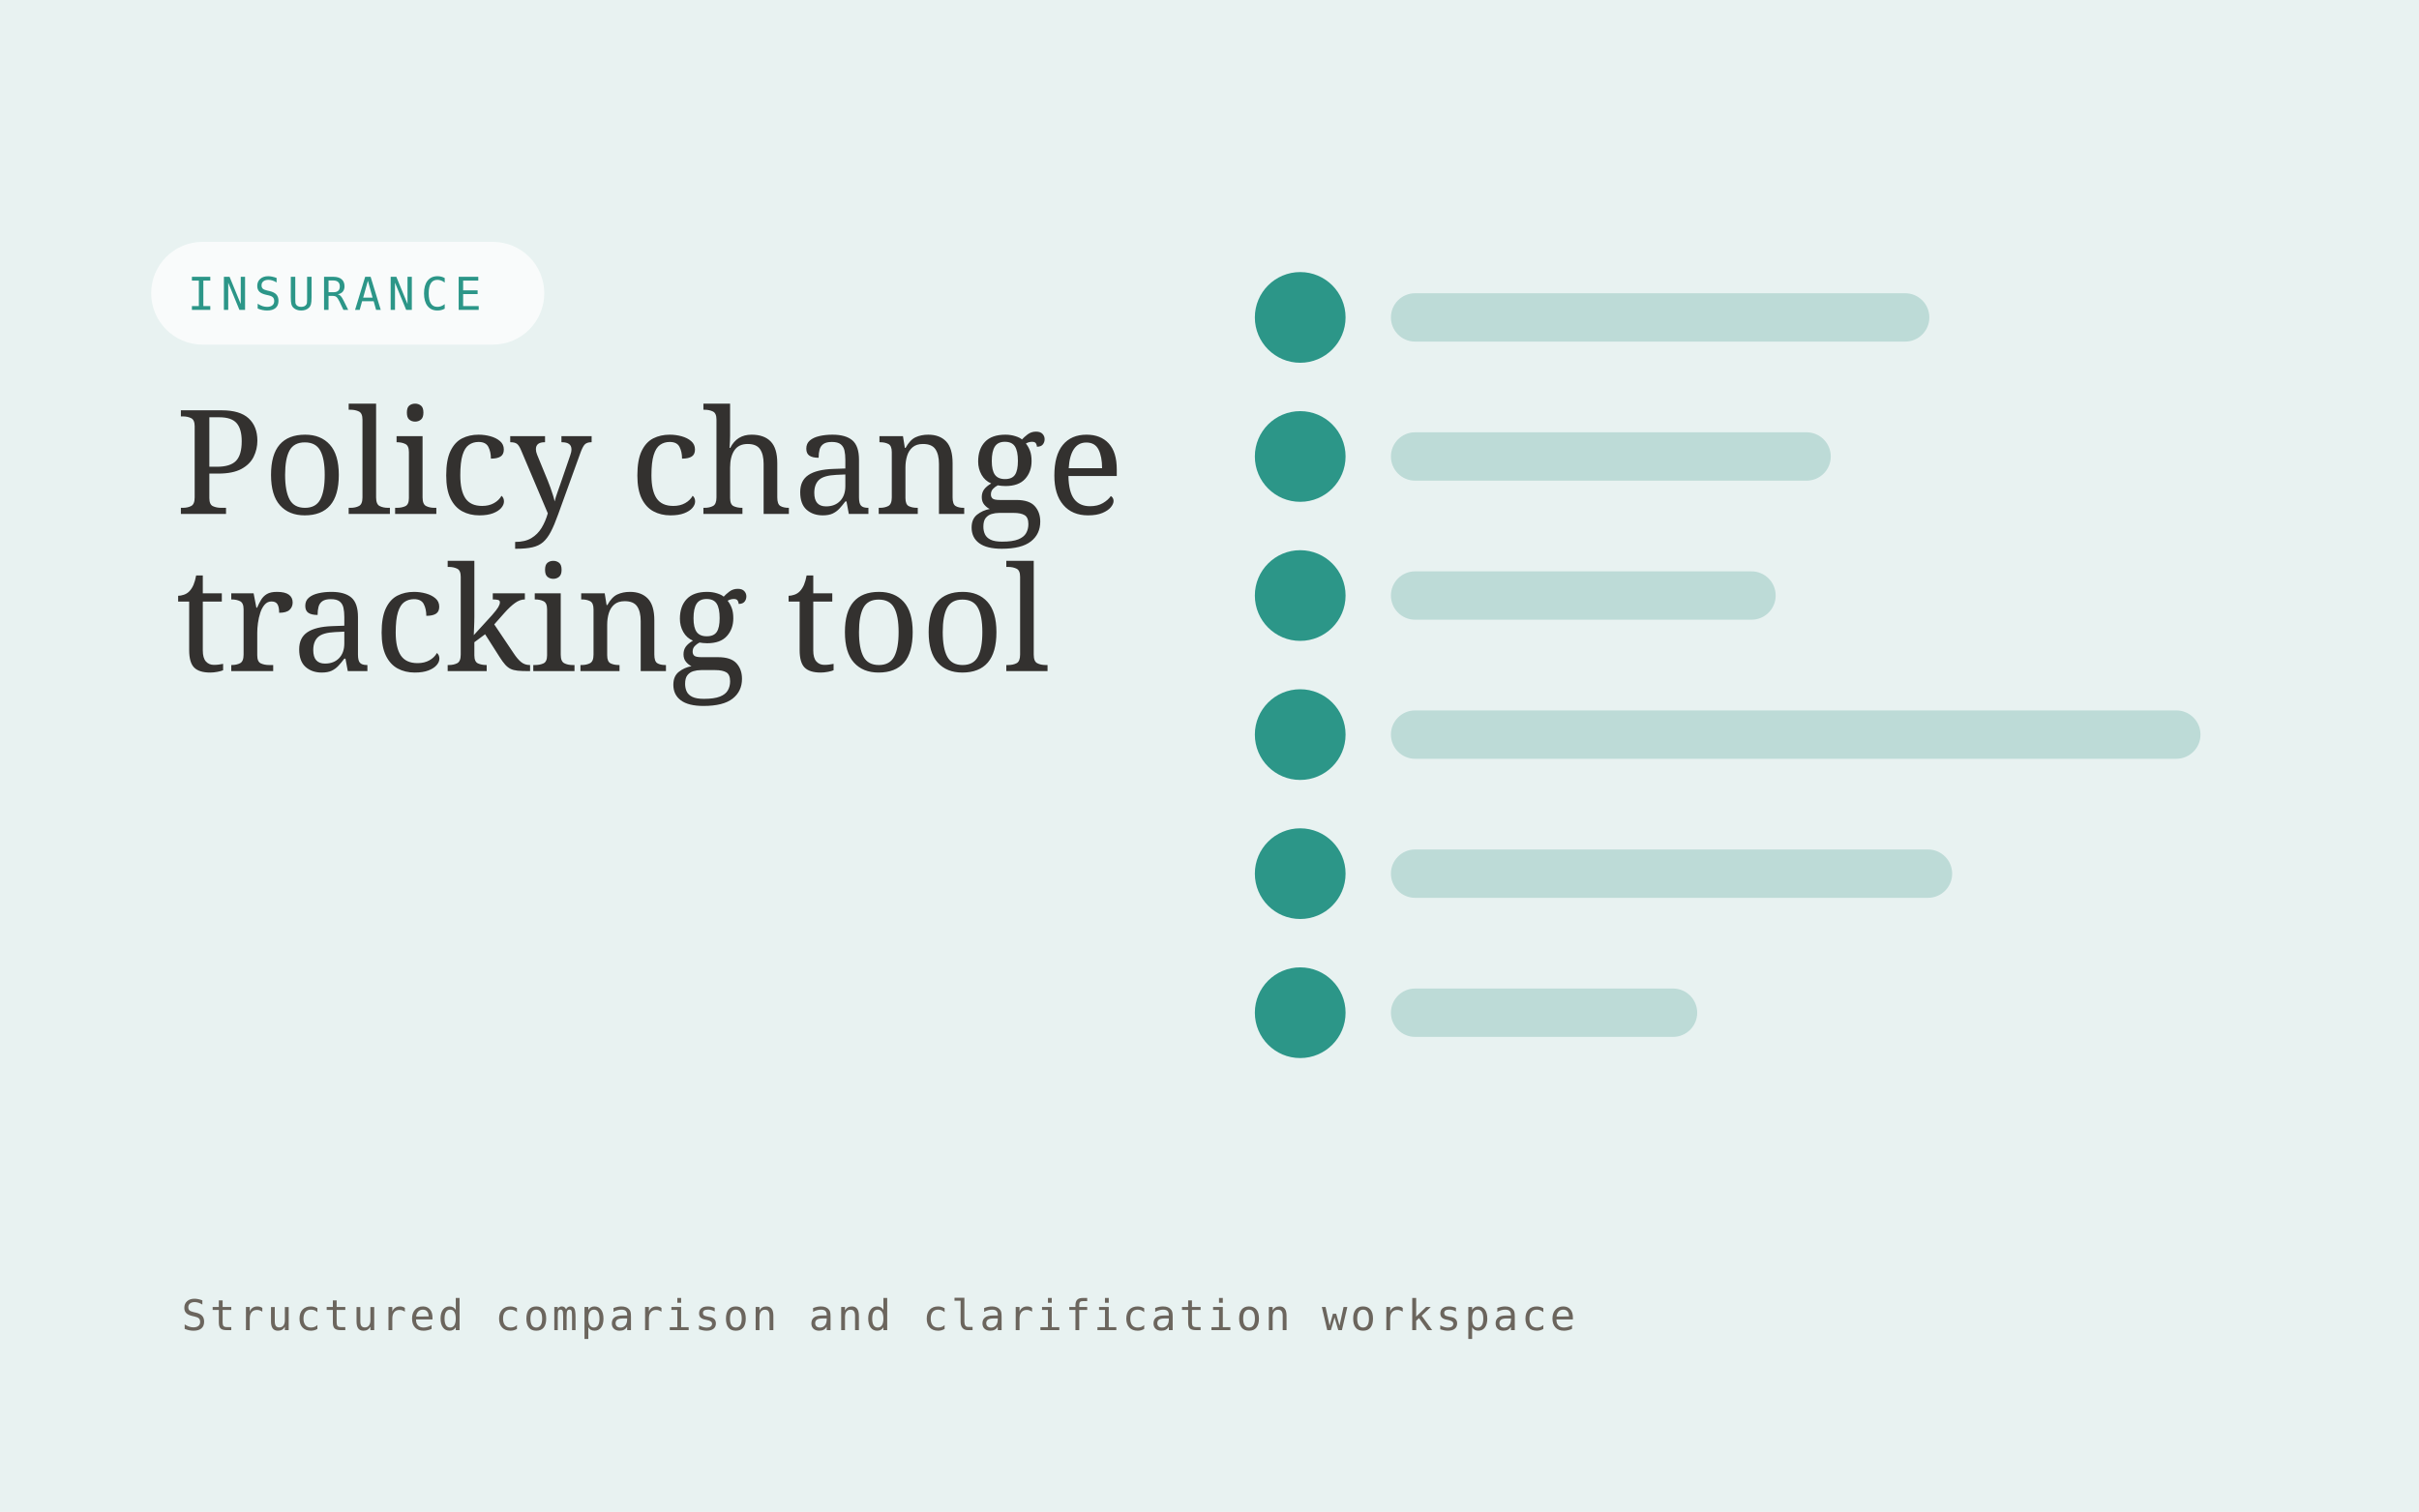
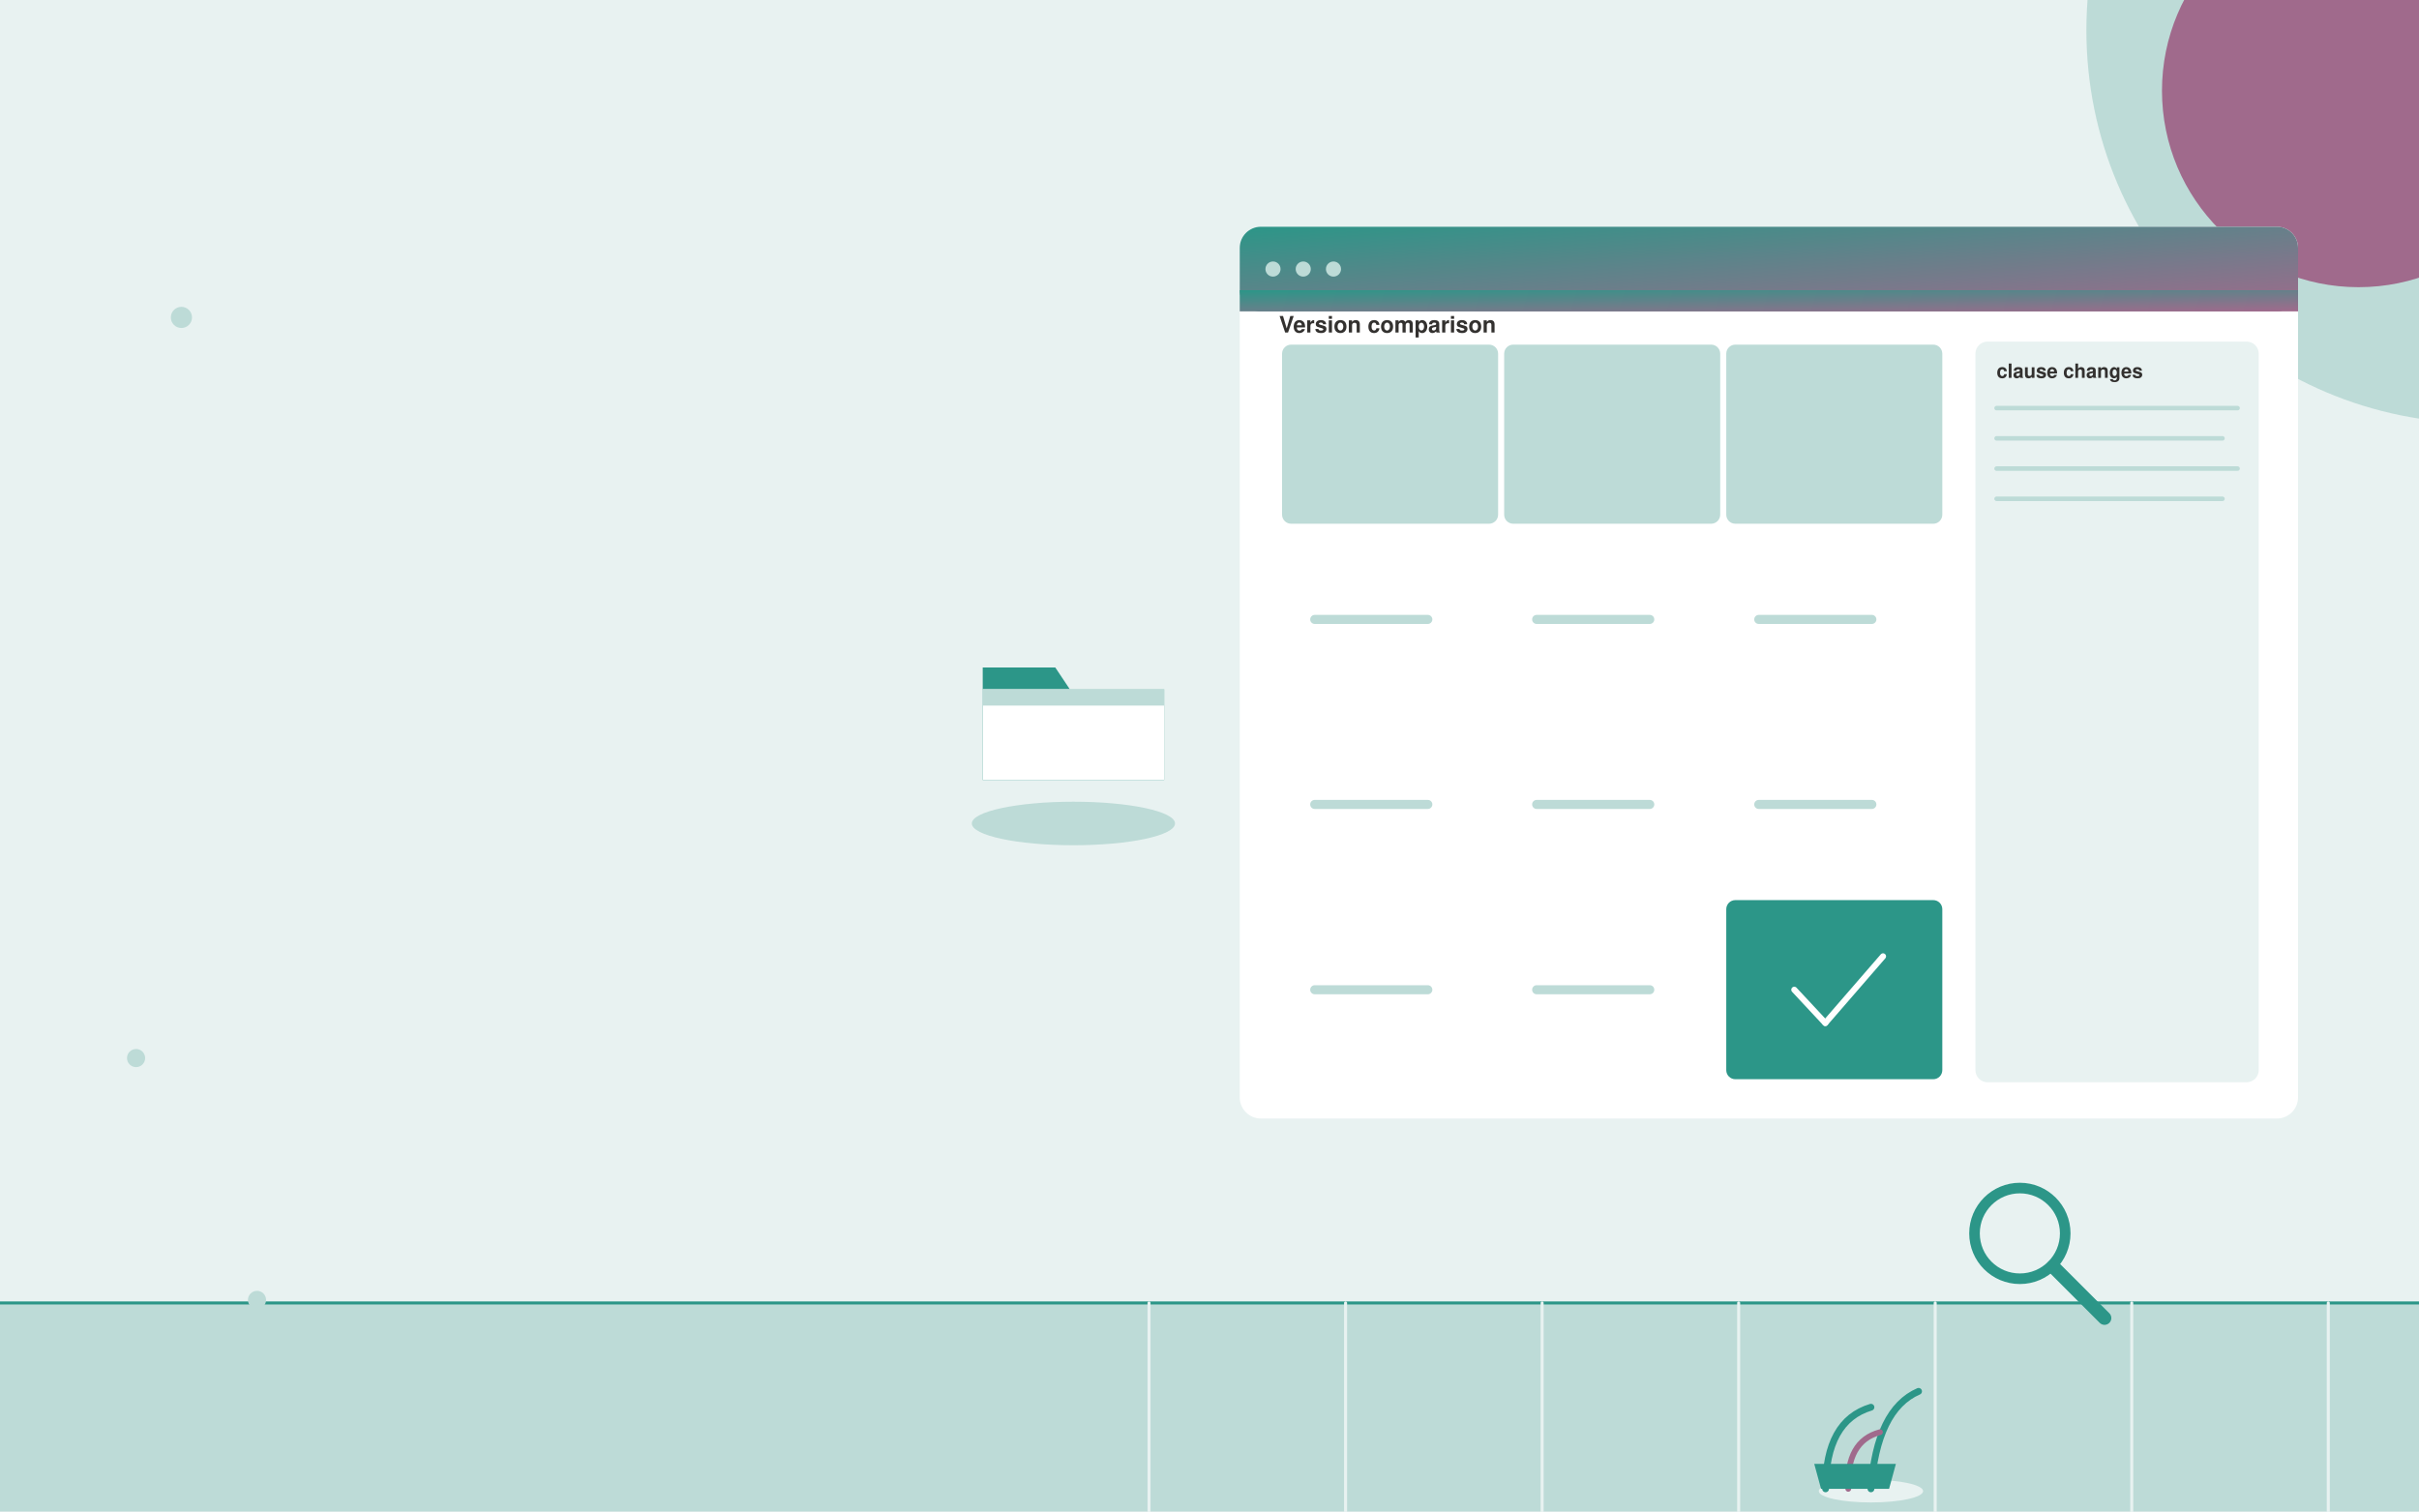
- <svg xmlns="http://www.w3.org/2000/svg" viewBox="0 0 1600 1000" width="1600" height="1000" role="img" aria-label="Policy change tracking tool">
-   <rect width="1600" height="1000" fill="hsl(172 28% 93%)" />
-   <circle cx="860" cy="210" r="30" fill="hsl(172 55% 38%)" />
-   <rect x="920" y="194" width="356.127" height="32" rx="16" fill="hsl(172 30% 80%)" />
-   <circle cx="860" cy="302" r="30" fill="hsl(172 55% 38%)" />
-   <rect x="920" y="286" width="290.928" height="32" rx="16" fill="hsl(172 30% 80%)" />
-   <circle cx="860" cy="394" r="30" fill="hsl(172 55% 38%)" />
-   <rect x="920" y="378" width="254.487" height="32" rx="16" fill="hsl(172 30% 80%)" />
-   <circle cx="860" cy="486" r="30" fill="hsl(172 55% 38%)" />
-   <rect x="920" y="470" width="535.47" height="32" rx="16" fill="hsl(172 30% 80%)" />
-   <circle cx="860" cy="578" r="30" fill="hsl(172 55% 38%)" />
-   <rect x="920" y="562" width="371.217" height="32" rx="16" fill="hsl(172 30% 80%)" />
-   <circle cx="860" cy="670" r="30" fill="hsl(172 55% 38%)" />
-   <rect x="920" y="654" width="202.581" height="32" rx="16" fill="hsl(172 30% 80%)" />
-   <rect x="100" y="160" width="260" height="68" rx="34" fill="#ffffff" fill-opacity="0.72" />
-   <text x="124" y="205" font-family="ui-monospace,Menlo,monospace" font-size="30" letter-spacing="4" fill="hsl(172 55% 38%)">INSURANCE</text>
-   <text x="116" y="340" font-family="Georgia,serif" font-size="96" fill="#33312f">Policy change</text>
-   <text x="116" y="444" font-family="Georgia,serif" font-size="96" fill="#33312f">tracking tool</text>
-   <text x="120" y="880" font-family="ui-monospace,Menlo,monospace" font-size="28" letter-spacing="2" fill="#6B655D">Structured comparison and clarification workspace</text>
+ <svg xmlns="http://www.w3.org/2000/svg" viewBox="0 0 1600 1000" width="1600" height="1000">
+   <defs>
+     <linearGradient id="gpolicychange" x1="0" y1="0" x2="1" y2="1">
+       <stop offset="0" stop-color="hsl(172 55% 38%)" />
+       <stop offset="1" stop-color="hsl(322 22% 52%)" />
+     </linearGradient>
+   </defs>
+   <rect x="0" y="0" width="1600" height="1000" fill="hsl(172 28% 93%)" />
+   <circle cx="1640" cy="20" r="260" fill="hsl(172 30% 80%)" />
+   <circle cx="1560" cy="60" r="130" fill="hsl(322 22% 52%)" />
+   <rect x="0" y="862" width="1600" height="138" fill="hsl(172 30% 80%)" />
+   <line x1="0" y1="862" x2="1600" y2="862" stroke="hsl(172 55% 38%)" stroke-width="2" stroke-linecap="round" />
+   <line x1="760" y1="862" x2="760" y2="1000" stroke="hsl(172 28% 93%)" stroke-width="2" stroke-linecap="round" />
+   <line x1="890" y1="862" x2="890" y2="1000" stroke="hsl(172 28% 93%)" stroke-width="2" stroke-linecap="round" />
+   <line x1="1020" y1="862" x2="1020" y2="1000" stroke="hsl(172 28% 93%)" stroke-width="2" stroke-linecap="round" />
+   <line x1="1150" y1="862" x2="1150" y2="1000" stroke="hsl(172 28% 93%)" stroke-width="2" stroke-linecap="round" />
+   <line x1="1280" y1="862" x2="1280" y2="1000" stroke="hsl(172 28% 93%)" stroke-width="2" stroke-linecap="round" />
+   <line x1="1410" y1="862" x2="1410" y2="1000" stroke="hsl(172 28% 93%)" stroke-width="2" stroke-linecap="round" />
+   <line x1="1540" y1="862" x2="1540" y2="1000" stroke="hsl(172 28% 93%)" stroke-width="2" stroke-linecap="round" />
+   <ellipse cx="1237.5" cy="986.5" rx="34.5" ry="7.5" fill="hsl(172 28% 93%)" />
+   <path d="M1207.5 985 q0 -45 30 -54" fill="none" stroke="hsl(172 55% 38%)" stroke-width="4.5" stroke-linecap="round" stroke-linejoin="round" />
+   <path d="M1237.5 985 q3.8 -52.5 31.5 -64.5" fill="none" stroke="hsl(172 55% 38%)" stroke-width="4.5" stroke-linecap="round" stroke-linejoin="round" />
+   <path d="M1222.5 985 q-1.5 -31.5 21 -37.5" fill="none" stroke="hsl(322 22% 52%)" stroke-width="3.8" stroke-linecap="round" stroke-linejoin="round" />
+   <path d="M1200 968.5 h54 l-4.5 16.5 h-45z" fill="hsl(172 55% 38%)" />
+   <circle cx="120" cy="210" r="7" fill="hsl(172 30% 80%)" />
+   <circle cx="90" cy="700" r="6" fill="hsl(172 30% 80%)" />
+   <circle cx="170" cy="860" r="6" fill="hsl(172 30% 80%)" />
+   <rect x="820" y="150" width="700" height="590" fill="#ffffff" rx="14" />
+   <rect x="820" y="150" width="700" height="56" fill="url(#gpolicychange)" rx="14" />
+   <rect x="820" y="192" width="700" height="14" fill="url(#gpolicychange)" />
+   <circle cx="842" cy="178" r="5" fill="hsl(172 30% 80%)" />
+   <circle cx="862" cy="178" r="5" fill="hsl(172 30% 80%)" />
+   <circle cx="882" cy="178" r="5" fill="hsl(172 30% 80%)" />
+   <text x="846" y="220" font-family="Helvetica, Arial, sans-serif" font-size="15" fill="#33312f" text-anchor="start" font-weight="700">Version comparison</text>
+   <rect x="848" y="228" width="142.9" height="118.5" fill="hsl(172 30% 80%)" rx="6" />
+   <rect x="994.9" y="228" width="142.9" height="118.5" fill="hsl(172 30% 80%)" rx="6" />
+   <rect x="1141.8" y="228" width="142.9" height="118.5" fill="hsl(172 30% 80%)" rx="6" />
+   <rect x="848" y="350.5" width="142.9" height="118.5" fill="#ffffff" rx="6" />
+   <rect x="994.9" y="350.5" width="142.9" height="118.5" fill="#ffffff" rx="6" />
+   <rect x="1141.8" y="350.5" width="142.9" height="118.5" fill="#ffffff" rx="6" />
+   <rect x="848" y="473" width="142.9" height="118.5" fill="#ffffff" rx="6" />
+   <rect x="994.9" y="473" width="142.9" height="118.5" fill="#ffffff" rx="6" />
+   <rect x="1141.8" y="473" width="142.9" height="118.5" fill="#ffffff" rx="6" />
+   <rect x="848" y="595.5" width="142.9" height="118.5" fill="#ffffff" rx="6" />
+   <rect x="994.9" y="595.5" width="142.9" height="118.5" fill="#ffffff" rx="6" />
+   <rect x="1141.8" y="595.5" width="142.9" height="118.5" fill="#ffffff" rx="6" />
+   <rect x="1141.8" y="595.5" width="142.9" height="118.5" fill="hsl(172 55% 38%)" rx="6" />
+   <line x1="1186.8" y1="654.8" x2="1207.3" y2="676.8" stroke="#ffffff" stroke-width="4" stroke-linecap="round" />
+   <line x1="1207.3" y1="676.8" x2="1245.5" y2="632.7" stroke="#ffffff" stroke-width="4" stroke-linecap="round" />
+   <rect x="866.6" y="406.8" width="80.8" height="6" fill="hsl(172 30% 80%)" rx="3" />
+   <rect x="1013.4" y="406.8" width="80.8" height="6" fill="hsl(172 30% 80%)" rx="3" />
+   <rect x="1160.3" y="406.8" width="80.8" height="6" fill="hsl(172 30% 80%)" rx="3" />
+   <rect x="866.6" y="529.2" width="80.8" height="6" fill="hsl(172 30% 80%)" rx="3" />
+   <rect x="1013.4" y="529.2" width="80.8" height="6" fill="hsl(172 30% 80%)" rx="3" />
+   <rect x="1160.3" y="529.2" width="80.8" height="6" fill="hsl(172 30% 80%)" rx="3" />
+   <rect x="866.6" y="651.8" width="80.8" height="6" fill="hsl(172 30% 80%)" rx="3" />
+   <rect x="1013.4" y="651.8" width="80.8" height="6" fill="hsl(172 30% 80%)" rx="3" />
+   <rect x="1306.6" y="226" width="187.4" height="490" fill="hsl(172 28% 93%)" rx="8" />
+   <text x="1320.6" y="250" font-family="Helvetica, Arial, sans-serif" font-size="13" fill="#33312f" text-anchor="start" font-weight="700">clause changes</text>
+   <line x1="1320.6" y1="270" x2="1480" y2="270" stroke="hsl(172 30% 80%)" stroke-width="3" stroke-linecap="round" />
+   <line x1="1320.6" y1="290" x2="1470" y2="290" stroke="hsl(172 30% 80%)" stroke-width="3" stroke-linecap="round" />
+   <line x1="1320.6" y1="310" x2="1480" y2="310" stroke="hsl(172 30% 80%)" stroke-width="3" stroke-linecap="round" />
+   <line x1="1320.6" y1="330" x2="1470" y2="330" stroke="hsl(172 30% 80%)" stroke-width="3" stroke-linecap="round" />
+   <ellipse cx="710" cy="544.8" rx="67.2" ry="14.4" fill="hsl(172 30% 80%)" />
+   <path d="M650 441.6 h48 l9.6 14.4 h62.4 v60 h-120 z" fill="hsl(172 55% 38%)" />
+   <rect x="650" y="456" width="120" height="60" fill="#ffffff" />
+   <rect x="650" y="456" width="120" height="10.8" fill="hsl(172 30% 80%)" />
+   <ellipse cx="1350" cy="884" rx="50" ry="10" fill="hsl(172 30% 80%)" />
+   <circle cx="1336" cy="816" r="30" fill="none" stroke="hsl(172 55% 38%)" stroke-width="7" />
+   <line x1="1358" y1="838" x2="1392" y2="872" stroke="hsl(172 55% 38%)" stroke-width="9" stroke-linecap="round" />
</svg>
